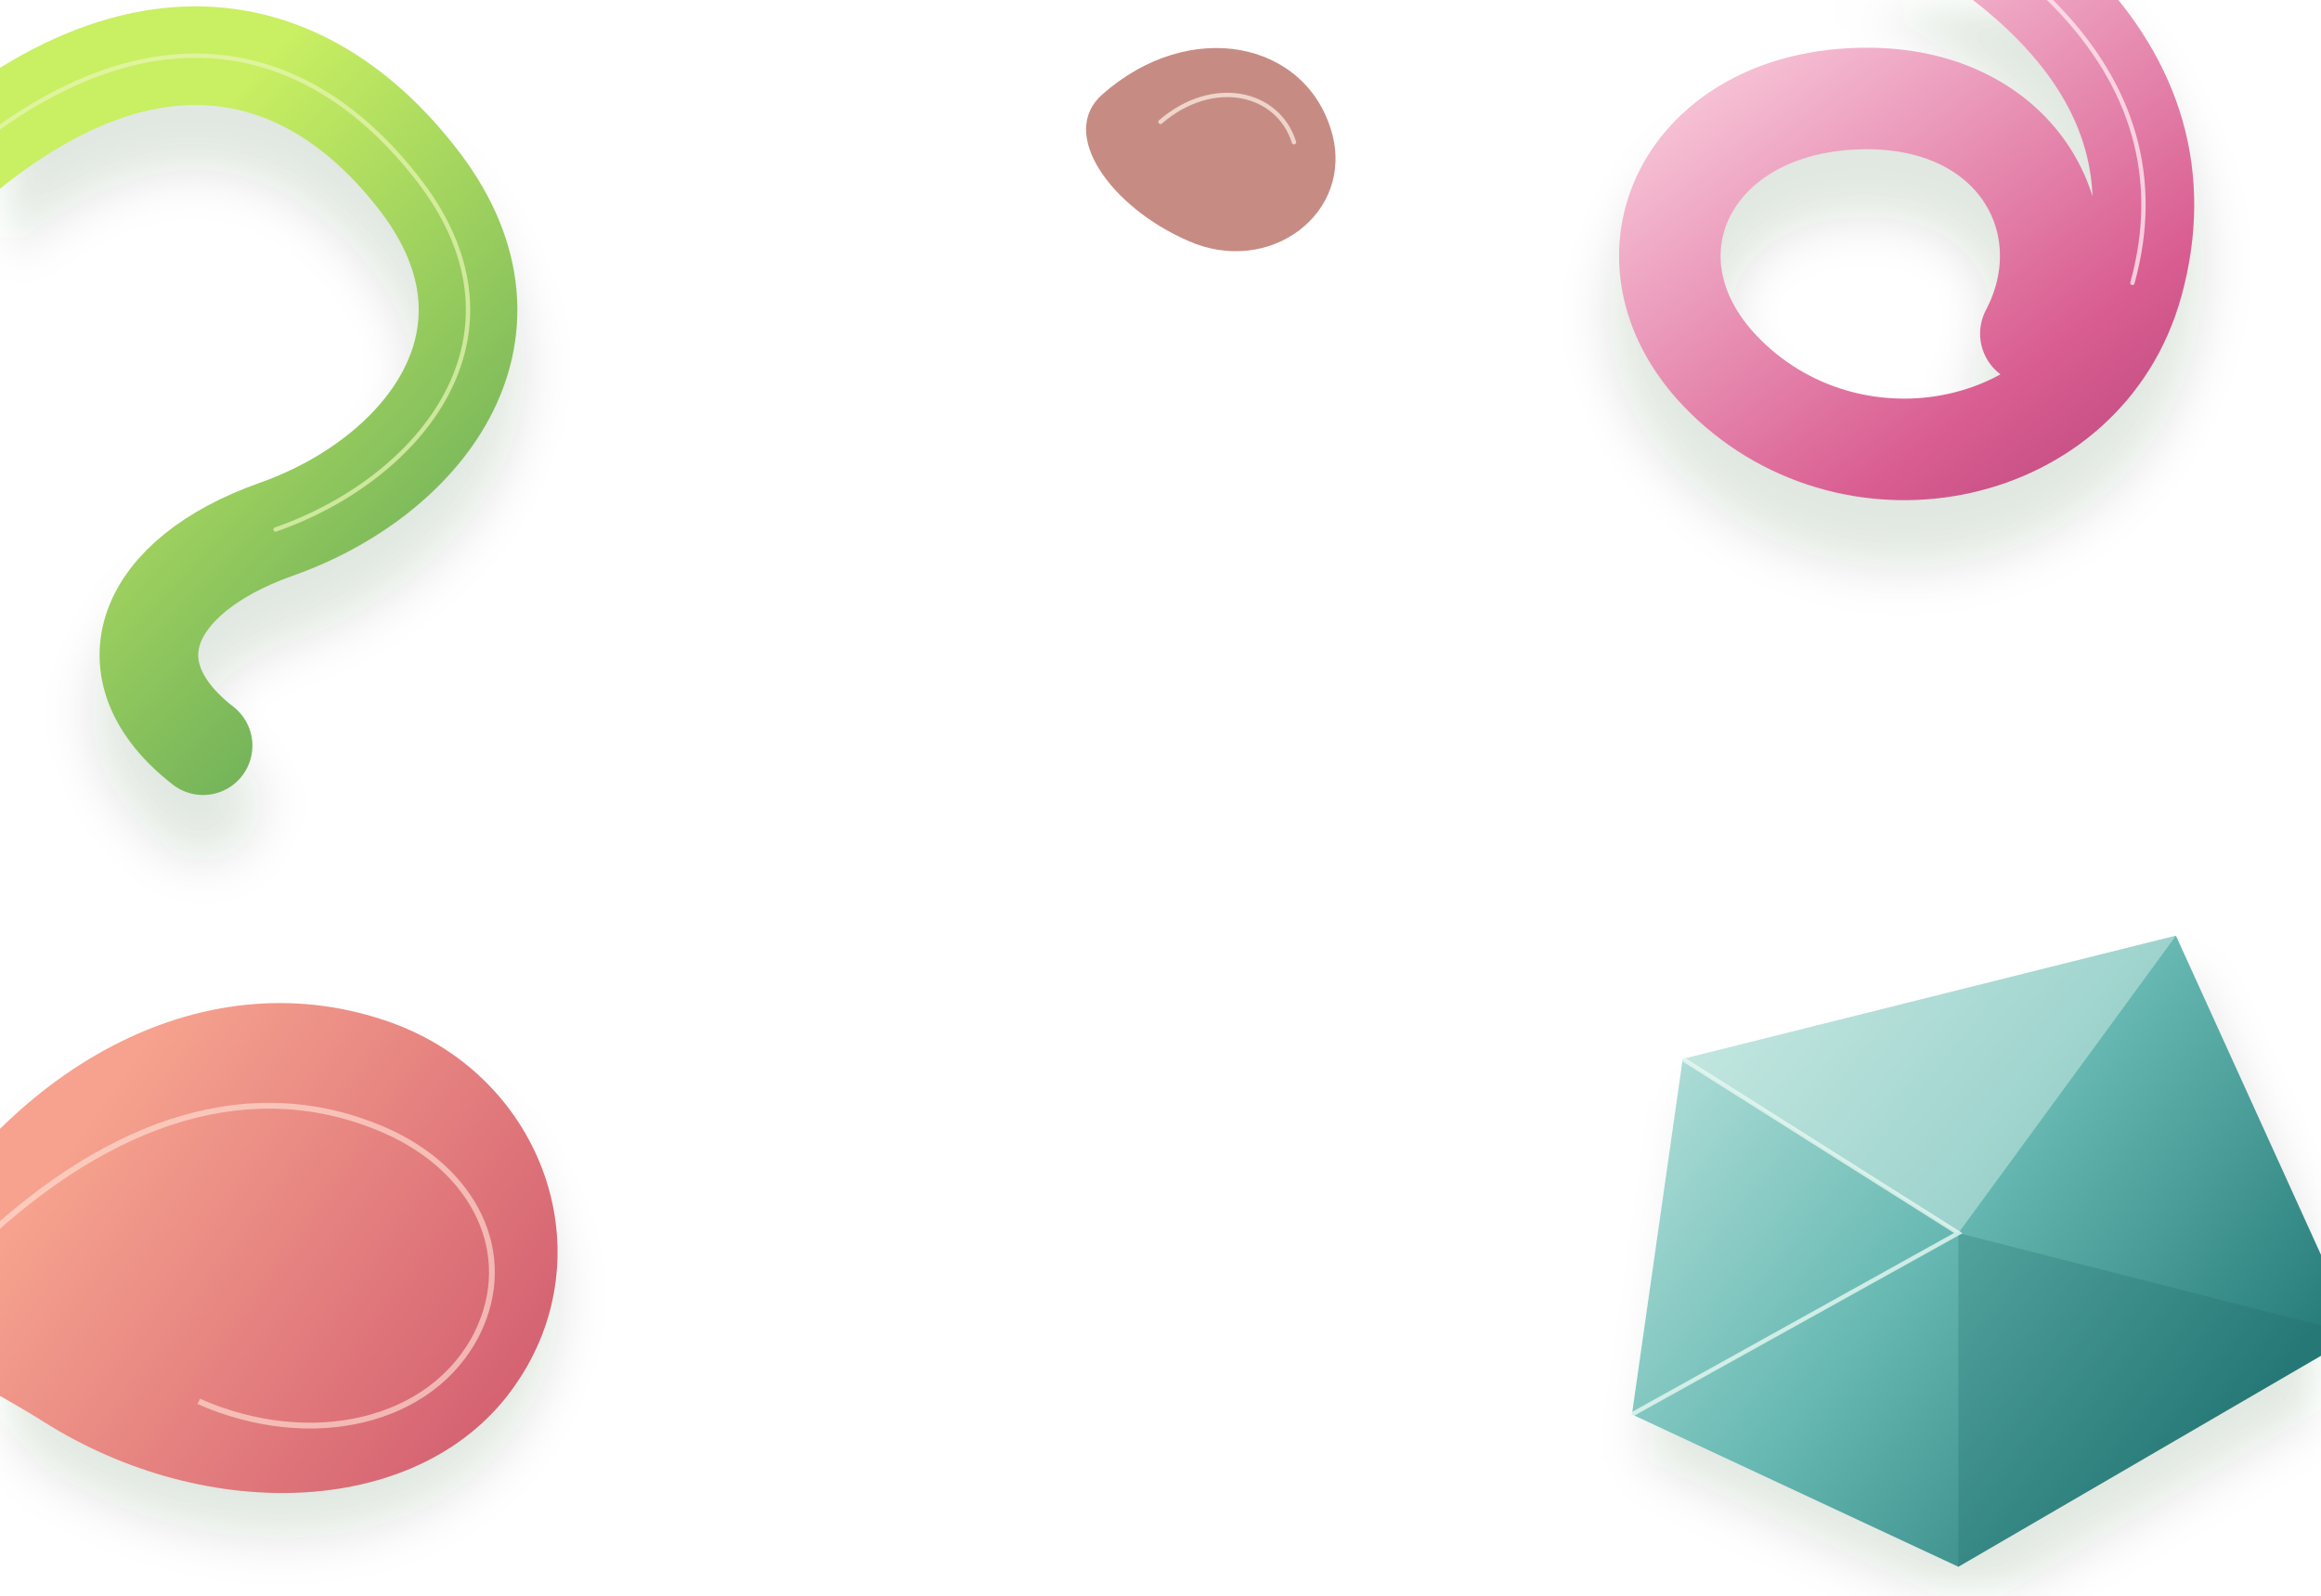
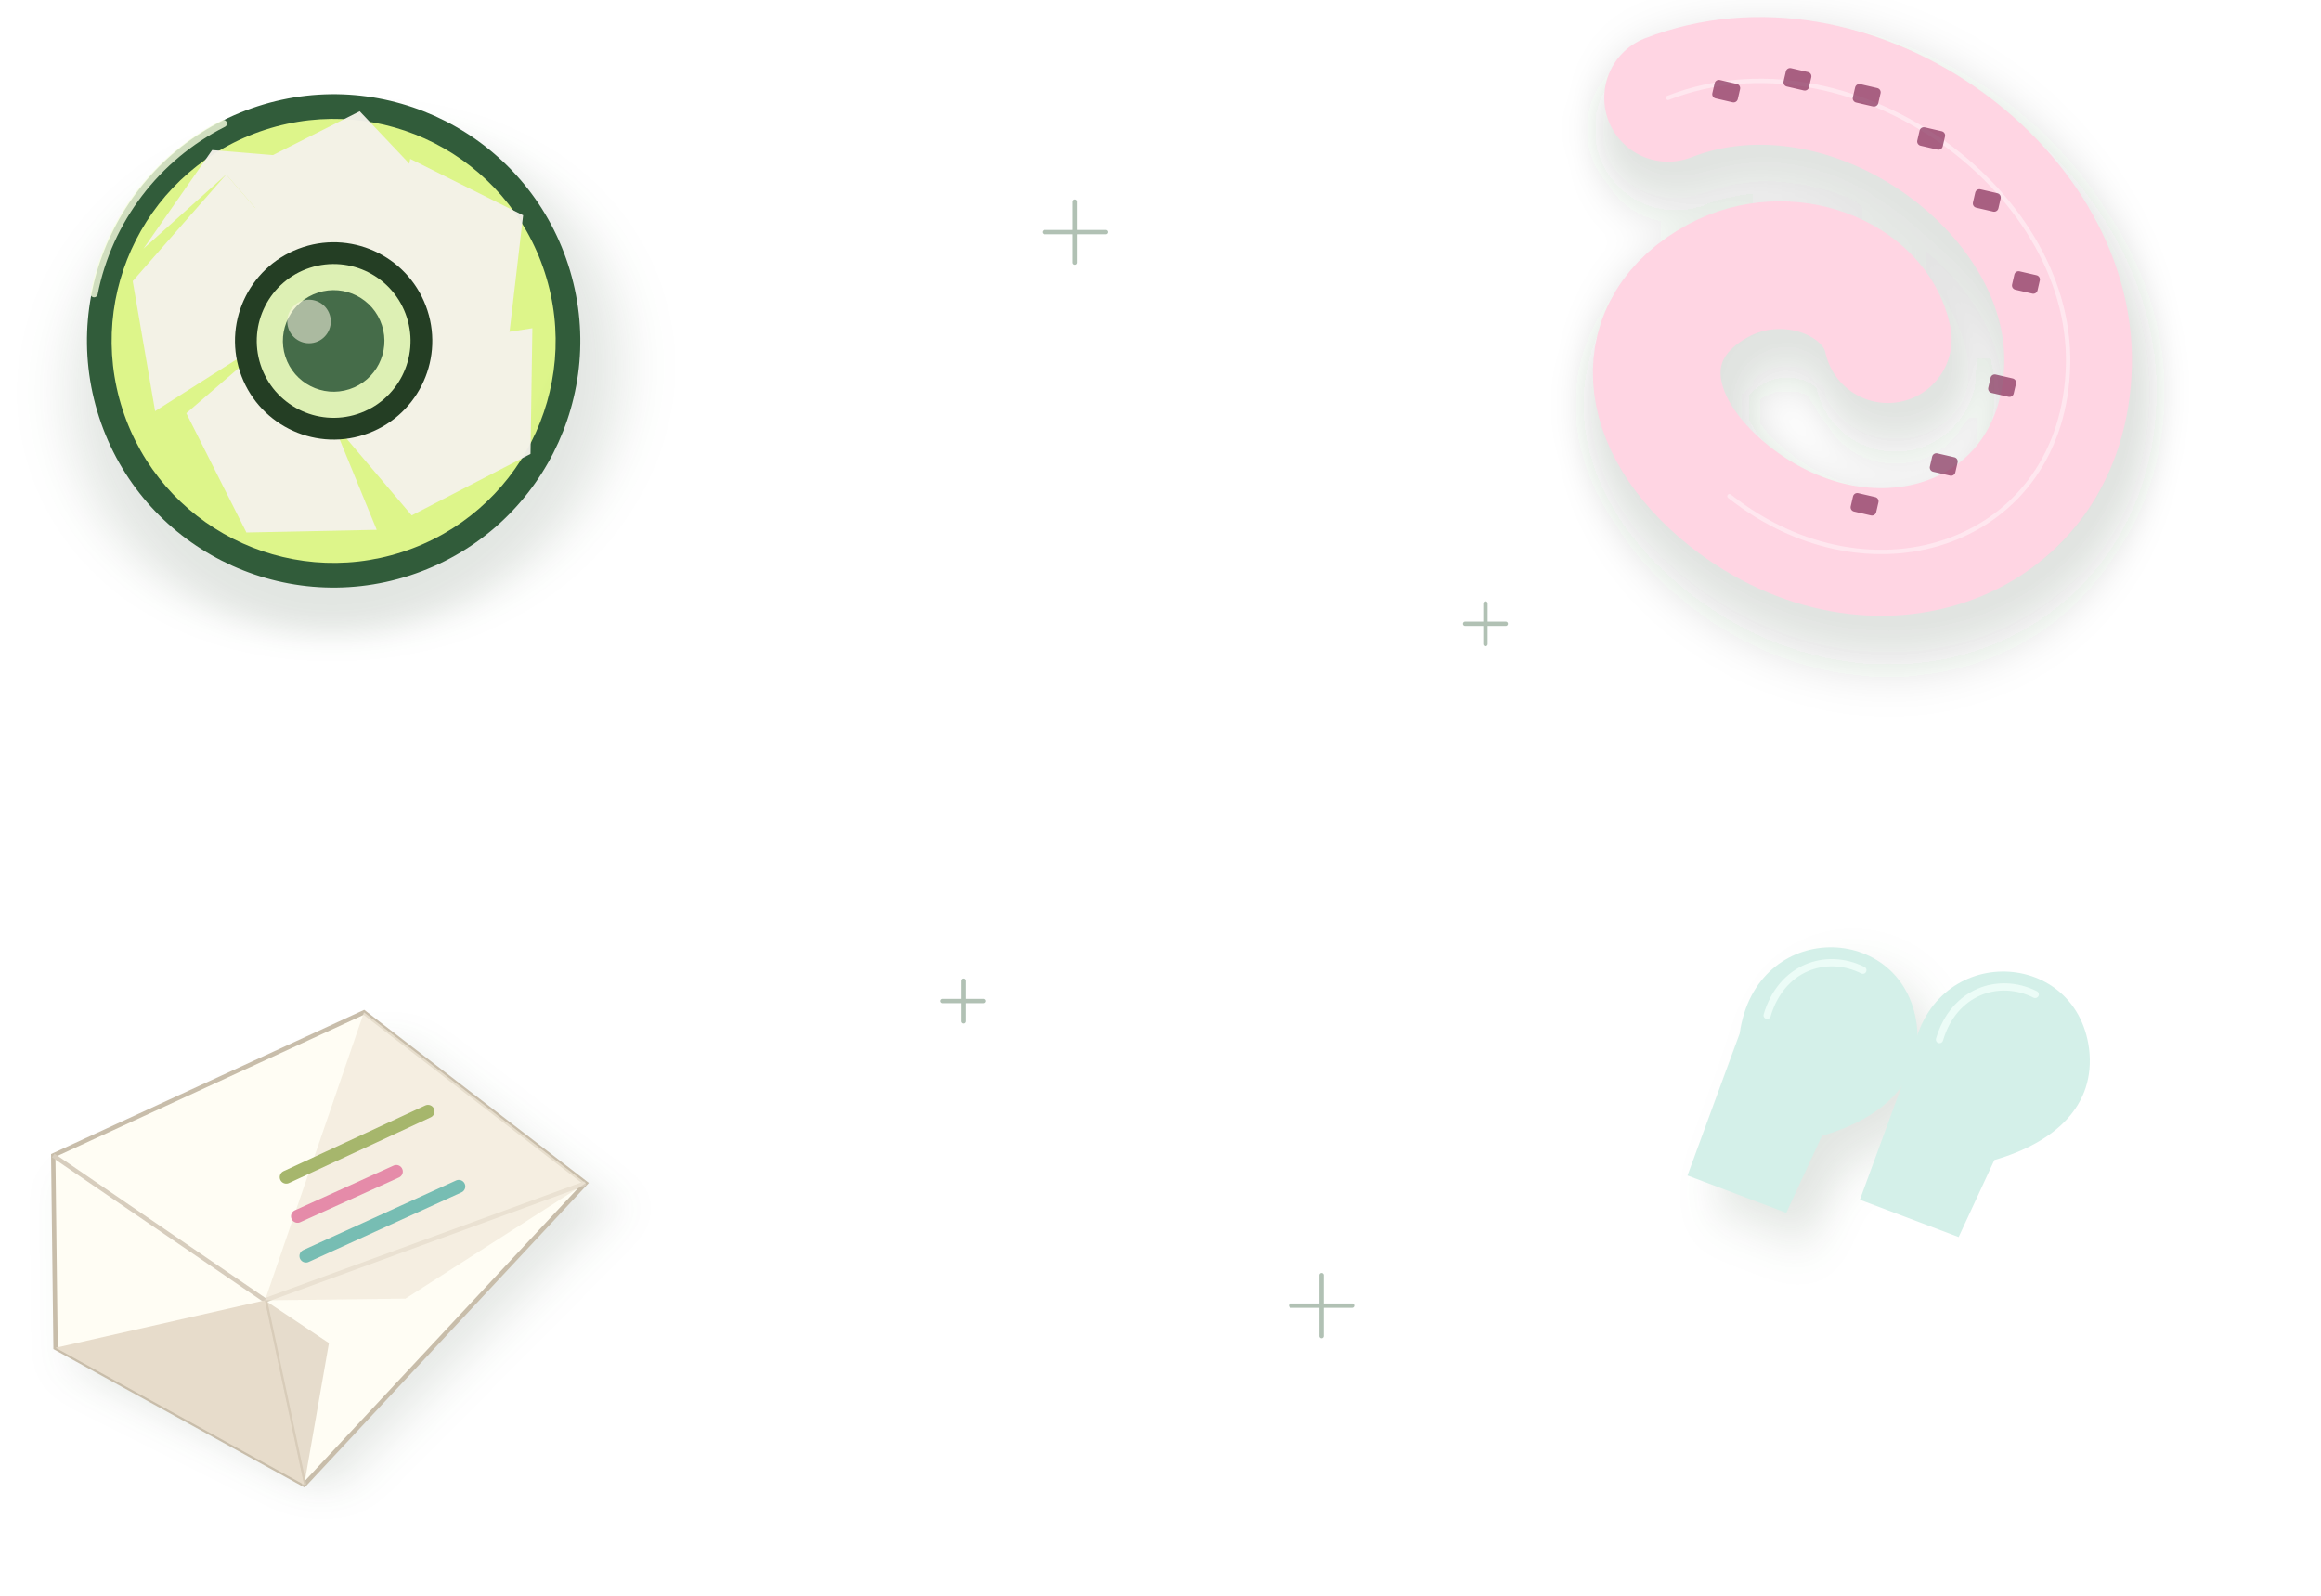
<svg xmlns="http://www.w3.org/2000/svg" width="1600" height="1100" viewBox="0 0 1600 1100" fill="none">
  <defs>
-     <linearGradient id="ribbonA" x1="70" y1="160" x2="550" y2="620" gradientUnits="userSpaceOnUse">
-       <stop stop-color="#C9EF62" />
-       <stop offset=".48" stop-color="#78B65B" />
-       <stop offset="1" stop-color="#315D3B" />
+     <linearGradient id="lime" x1="110" y1="90" x2="470" y2="430" gradientUnits="userSpaceOnUse">
+       <stop stop-color="#DDF58A" />
+       <stop offset=".55" stop-color="#91C85A" />
+       <stop offset="1" stop-color="#3F7846" />
    </linearGradient>
-     <linearGradient id="ribbonB" x1="1110" y1="100" x2="1480" y2="590" gradientUnits="userSpaceOnUse">
-       <stop stop-color="#F7C4D7" />
-       <stop offset=".48" stop-color="#D95D91" />
-       <stop offset="1" stop-color="#8F285E" />
+     <linearGradient id="pink" x1="1120" y1="40" x2="1510" y2="400" gradientUnits="userSpaceOnUse">
+       <stop stop-color="#FFD5E3" />
+       <stop offset=".52" stop-color="#E77BA8" />
+       <stop offset="1" stop-color="#A93469" />
    </linearGradient>
-     <linearGradient id="fold" x1="1120" y1="720" x2="1510" y2="1030" gradientUnits="userSpaceOnUse">
-       <stop stop-color="#B8E2DC" />
-       <stop offset=".5" stop-color="#68B9B3" />
-       <stop offset="1" stop-color="#287D7A" />
+     <linearGradient id="peach" x1="60" y1="760" x2="430" y2="1050" gradientUnits="userSpaceOnUse">
+       <stop stop-color="#FFD1B7" />
+       <stop offset=".55" stop-color="#F18D78" />
+       <stop offset="1" stop-color="#C9565D" />
    </linearGradient>
-     <linearGradient id="petal" x1="70" y1="760" x2="450" y2="1030" gradientUnits="userSpaceOnUse">
-       <stop stop-color="#F6A28E" />
-       <stop offset="1" stop-color="#C94C68" />
+     <linearGradient id="teal" x1="1190" y1="730" x2="1510" y2="1040" gradientUnits="userSpaceOnUse">
+       <stop stop-color="#D4F0E9" />
+       <stop offset=".5" stop-color="#72C7BC" />
+       <stop offset="1" stop-color="#287D78" />
    </linearGradient>
-     <radialGradient id="orb" cx="0" cy="0" r="1" gradientTransform="matrix(100 130 -130 100 0 0)" gradientUnits="userSpaceOnUse">
-       <stop stop-color="#F4F0D8" />
-       <stop offset=".4" stop-color="#E7B7A0" />
-       <stop offset="1" stop-color="#B66C62" />
-     </radialGradient>
-     <filter id="shadow" x="-40%" y="-40%" width="180%" height="190%">
-       <feGaussianBlur stdDeviation="17" />
+     <linearGradient id="paper" x1="180" y1="720" x2="450" y2="1010" gradientUnits="userSpaceOnUse">
+       <stop stop-color="#FFFDF4" />
+       <stop offset="1" stop-color="#E5DCCB" />
+     </linearGradient>
+     <filter id="shadow" x="-50%" y="-50%" width="200%" height="220%">
+       <feGaussianBlur stdDeviation="15" />
+     </filter>
+     <filter id="soft" x="-30%" y="-30%" width="160%" height="170%">
+       <feGaussianBlur stdDeviation="5" />
    </filter>
  </defs>
-   <path d="M-90 210C70 30 205 54 290 166C370 272 290 370 190 405C100 437 73 502 140 554" stroke="#243E24" stroke-opacity=".12" stroke-width="76" stroke-linecap="round" filter="url(#shadow)" />
-   <path d="M-90 170C70 -10 205 14 290 126C370 232 290 330 190 365C100 397 73 462 140 514" stroke="url(#ribbonA)" stroke-width="68" stroke-linecap="round" />
-   <path d="M-90 170C70 -10 205 14 290 126C370 232 290 330 190 365" stroke="#E8F5B5" stroke-opacity=".72" stroke-width="3" stroke-linecap="round" />
-   <path d="M1170 -90C1390 -20 1510 90 1470 235C1437 355 1280 388 1190 300C1110 222 1160 112 1280 108C1390 104 1440 194 1400 270" stroke="#243E24" stroke-opacity=".12" stroke-width="82" stroke-linecap="round" filter="url(#shadow)" />
-   <path d="M1170 -130C1390 -60 1510 50 1470 195C1437 315 1280 348 1190 260C1110 182 1160 72 1280 68C1390 64 1440 154 1400 230" stroke="url(#ribbonB)" stroke-width="70" stroke-linecap="round" />
-   <path d="M1170 -130C1390 -60 1510 50 1470 195" stroke="#FFE7EF" stroke-opacity=".8" stroke-width="3" stroke-linecap="round" />
-   <path d="M-70 900C10 760 145 690 270 735C375 773 418 895 355 985C292 1076 144 1082 30 1010" fill="#243E24" fill-opacity=".12" filter="url(#shadow)" />
-   <path d="M-70 870C10 730 145 660 270 705C375 743 418 865 355 955C292 1046 144 1052 30 980C-45 933 -100 922 -70 870Z" fill="url(#petal)" />
-   <path d="M-15 858C78 770 175 740 265 779C327 806 356 864 329 919C298 981 214 1000 137 966" stroke="#FFE1D5" stroke-opacity=".65" stroke-width="4" />
-   <path d="M1170 760L1510 675L1635 950L1360 1110L1135 1005Z" fill="#243E24" fill-opacity=".12" filter="url(#shadow)" />
-   <path d="M1160 730L1500 645L1625 920L1350 1080L1125 975Z" fill="url(#fold)" />
-   <path d="M1160 730L1350 850L1500 645" fill="#D9F0E9" fill-opacity=".48" />
-   <path d="M1350 850L1625 920L1350 1080Z" fill="#1E6868" fill-opacity=".25" />
-   <path d="M1160 730L1350 850L1125 975" stroke="#E7F8F1" stroke-opacity=".8" stroke-width="3" />
-   <path d="M760 65C820 12 900 28 918 91C934 147 875 191 819 166C766 143 729 92 760 65Z" fill="url(#orb)" opacity=".78" />
-   <path d="M800 84C836 53 881 63 892 98" stroke="#FFF4E9" stroke-opacity=".7" stroke-width="3" stroke-linecap="round" />
+   <g transform="translate(230 235) rotate(-18)">
+     <ellipse cy="28" rx="190" ry="174" fill="#243E24" opacity=".13" filter="url(#shadow)" />
+     <circle r="170" fill="#315C3A" />
+     <circle r="153" fill="url(#lime)" />
+     <g fill="#F4F1EA" opacity=".96">
+       <path d="M-18 -132L66 -145L105 -63L42 -18L-31 -62Z" />
+       <path d="M89 -103L151 -42L112 43L34 18L42 -18Z" />
+       <path d="M133 34L105 116L14 131L-18 53L34 18Z" />
+       <path d="M-12 133L-98 107L-112 16L-31 -18L-18 53Z" />
+       <path d="M-132 8L-119 -82L-35 -132L-2 -54L-31 -18Z" />
+       <path d="M-105 -101L-39 -151L42 -117L-2 -54L-35 -132Z" />
+     </g>
+     <circle r="68" fill="#243E24" />
+     <circle r="53" fill="#DDF0B4" />
+     <circle r="35" fill="#456C49" />
+     <circle cx="-12" cy="-18" r="15" fill="#FFF9E8" opacity=".55" />
+     <path d="M-147 -82A168 168 0 0 1 -26 -166" stroke="#F7FFE0" stroke-width="5" stroke-linecap="round" opacity=".8" />
+   </g>
+   <g transform="translate(1190 205) rotate(13)">
+     <path d="M-60 -105C50 -180 225 -108 250 12C275 132 157 207 43 153C-30 118 -49 55 2 10C43 -26 107 -16 125 23" stroke="#243E24" stroke-opacity=".15" stroke-width="112" stroke-linecap="round" filter="url(#shadow)" />
+     <path d="M-70 -125C40 -200 215 -128 240 -8C265 112 147 187 33 133C-40 98 -59 35 -8 -10C33 -46 97 -36 115 3" stroke="url(#pink)" stroke-width="88" stroke-linecap="round" />
+     <path d="M-70 -125C40 -200 215 -128 240 -8C265 112 147 187 33 133" stroke="#FFEAF1" stroke-width="3" opacity=".85" stroke-linecap="round" />
+     <g fill="#7F2854" opacity=".68">
+       <rect x="-41" y="-145" width="18" height="13" rx="3" />
+       <rect x="5" y="-164" width="18" height="13" rx="3" />
+       <rect x="54" y="-164" width="18" height="13" rx="3" />
+       <rect x="104" y="-145" width="18" height="13" rx="3" />
+       <rect x="151" y="-112" width="18" height="13" rx="3" />
+       <rect x="190" y="-63" width="18" height="13" rx="3" />
+       <rect x="190" y="10" width="18" height="13" rx="3" />
+       <rect x="163" y="72" width="18" height="13" rx="3" />
+       <rect x="116" y="111" width="18" height="13" rx="3" />
+     </g>
+   </g>
+   <g transform="translate(220 870) rotate(-12)">
+     <path d="M-150 -90L80 -142L205 5L-28 158L-176 40Z" fill="#243E24" opacity=".12" filter="url(#shadow)" />
+     <path d="M-164 -110L66 -162L191 -15L-42 148L-190 20Z" fill="url(#paper)" />
+     <path d="M-164 -110L66 -162L191 -15L-42 148L-190 20Z" stroke="#C8BDAA" stroke-width="3" />
+     <path d="M-164 -110L-42 18L191 -15" stroke="#D7CDBD" stroke-width="3" />
+     <path d="M-42 18L-42 148" stroke="#D7CDBD" stroke-width="3" />
+     <path d="M-42 18L53 37L191 -15L66 -162Z" fill="#F1E9D9" opacity=".72" />
+     <path d="M-190 20L-42 18L-42 148Z" fill="#E7DCCB" />
+     <path d="M-10 -62L95 -86" stroke="#A6B66C" stroke-width="9" stroke-linecap="round" />
+     <path d="M-8 -34L65 -50" stroke="#E58BA9" stroke-width="9" stroke-linecap="round" />
+     <path d="M-8 -6L105 -31" stroke="#77BDB3" stroke-width="9" stroke-linecap="round" />
+     <path d="M-42 18L-5 56L-42 148Z" fill="#D8CBB7" opacity=".65" />
+   </g>
+   <g transform="translate(1330 860) rotate(8)">
+     <path d="M-132 -110C-132 -190 -31 -202 -12 -133C-2 -95 -26 -66 -66 -48L-83 8L-154 -8L-132 -110Z" fill="#243E24" opacity=".13" filter="url(#shadow)" />
+     <path d="M-150 -128C-150 -208 -49 -220 -30 -151C-20 -113 -44 -84 -84 -66L-101 -10L-172 -26L-150 -128Z" fill="url(#teal)" />
+     <path d="M-30 -128C-30 -208 71 -220 90 -151C100 -113 76 -84 36 -66L19 -10L-52 -26L-30 -128Z" fill="url(#teal)" />
+     <path d="M-133 -143C-128 -177 -99 -192 -72 -183" stroke="#F2FFFA" stroke-width="5" stroke-linecap="round" opacity=".8" />
+     <path d="M-13 -143C-8 -177 21 -192 48 -183" stroke="#F2FFFA" stroke-width="5" stroke-linecap="round" opacity=".8" />
+   </g>
+   <g stroke="#315D3B" stroke-width="3" stroke-linecap="round" opacity=".38">
+     <path d="M720 160h42M741 139v42" />
+     <path d="M890 900h42M911 879v42" />
+     <path d="M650 690h28M664 676v28" />
+     <path d="M1010 430h28M1024 416v28" />
+   </g>
</svg>
